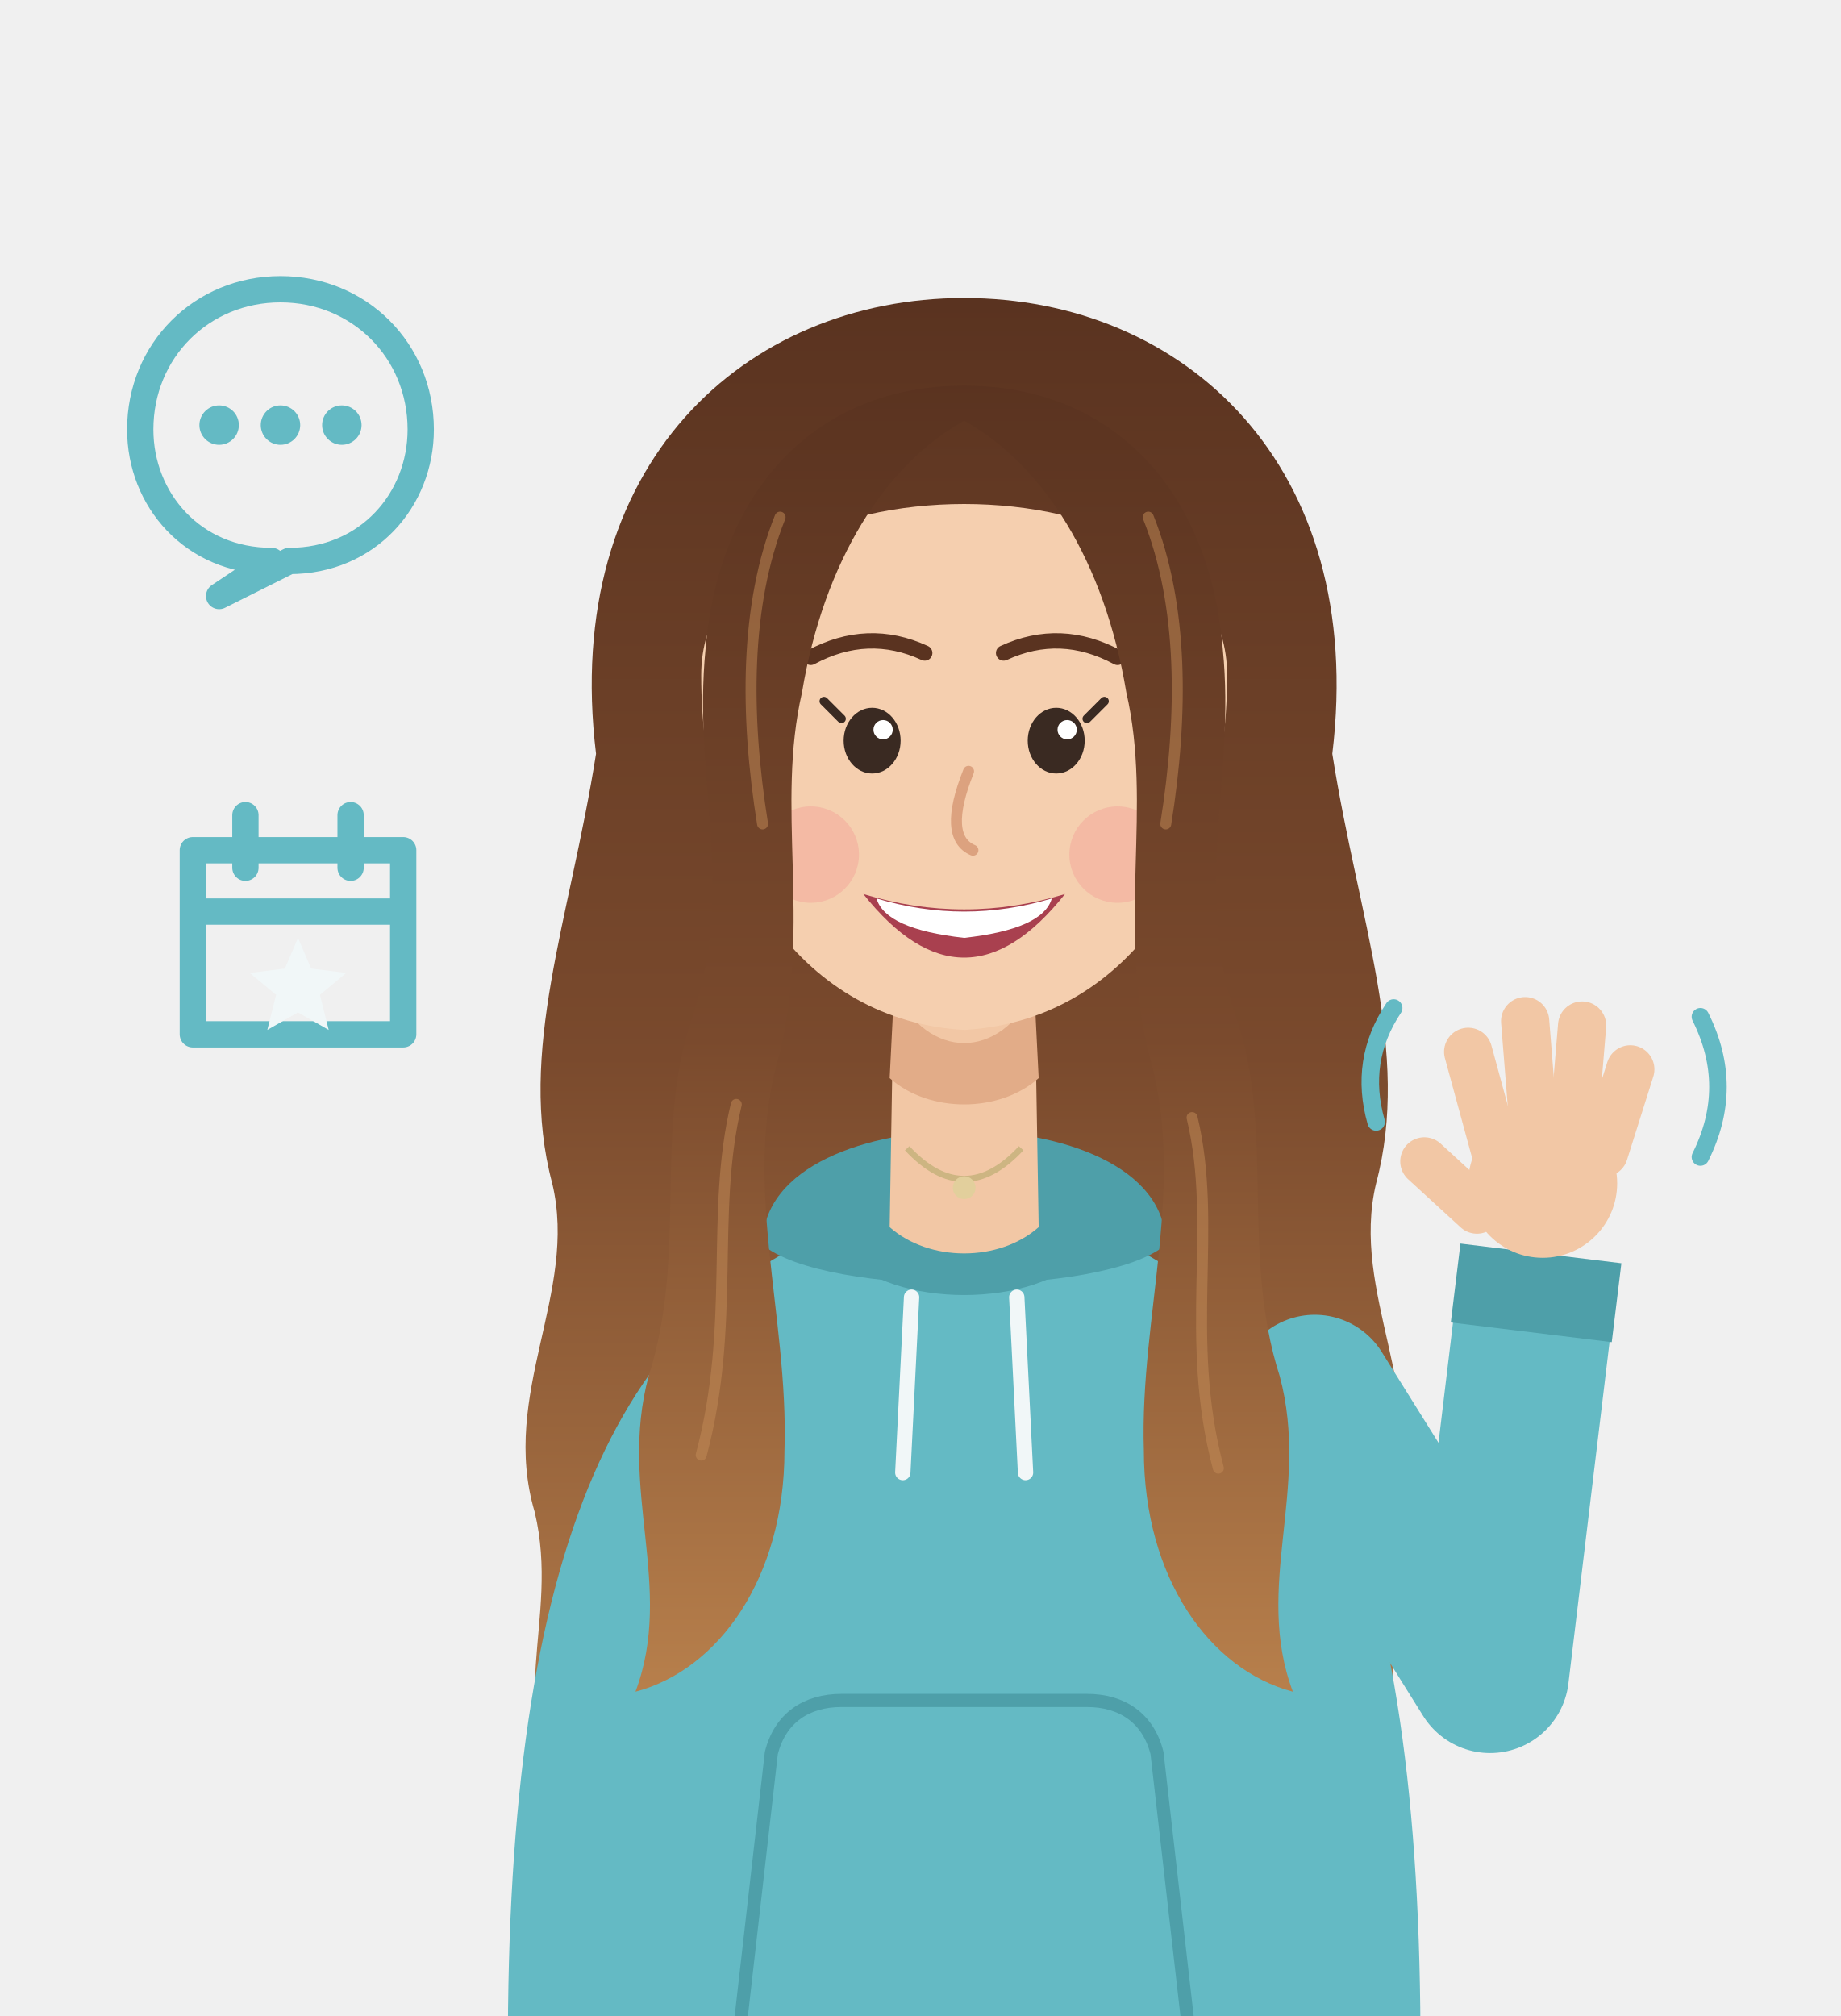
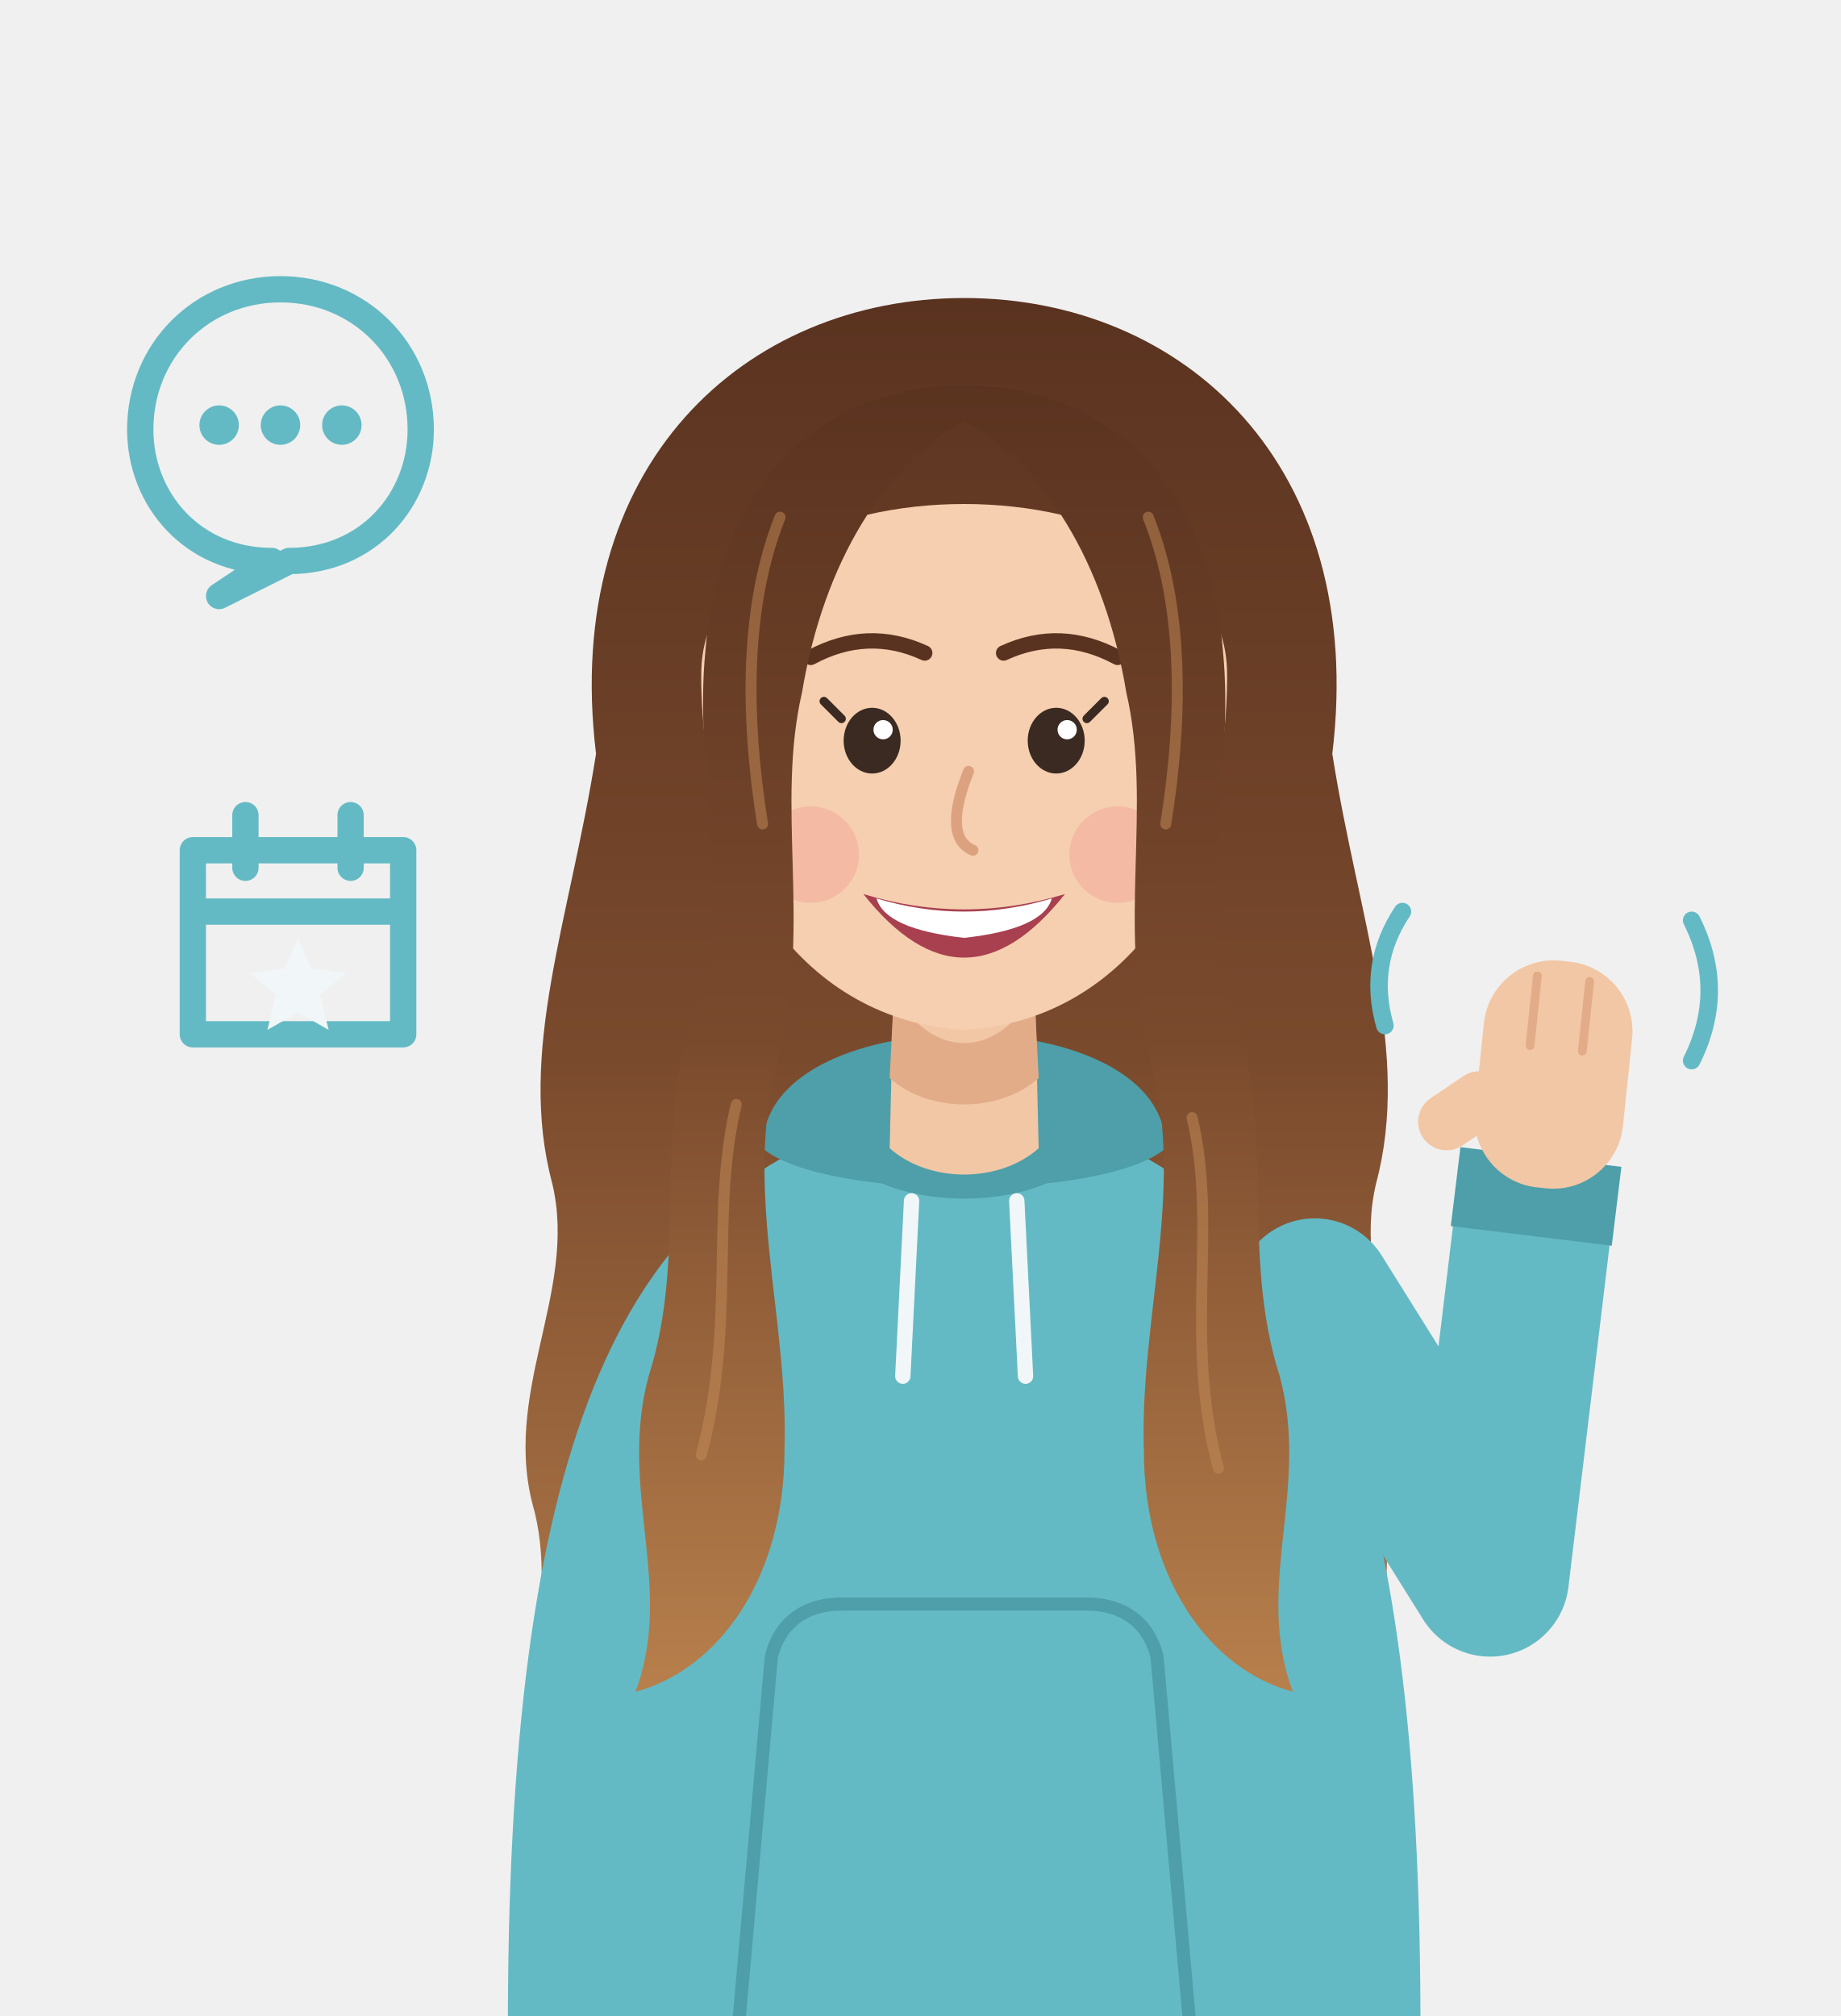
<svg xmlns="http://www.w3.org/2000/svg" viewBox="0 0 420 460">
  <defs>
    <linearGradient id="hair" x1="0" y1="0" x2="0" y2="1">
      <stop offset="0" stop-color="#5A3320" />
      <stop offset="0.5" stop-color="#7A4A2D" />
      <stop offset="1" stop-color="#B8804C" />
    </linearGradient>
  </defs>
  <g fill="none" stroke="#64BAC4" stroke-width="6" stroke-linecap="round" stroke-linejoin="round">
    <path d="M62 128 C44 128 32 114 32 98 C32 80 46 66 64 66 C82 66 96 80 96 98 C96 114 84 128 66 128 L50 136 Z" />
    <path d="M44 194 H92 V236 H44 Z M44 208 H92 M56 186 V198 M80 186 V198" />
  </g>
  <g fill="#64BAC4">
    <circle cx="50" cy="97" r="4.5" />
    <circle cx="64" cy="97" r="4.5" />
    <circle cx="78" cy="97" r="4.5" />
  </g>
  <path d="M68 214 L71 221 L79 222 L73 227 L75 235 L68 231 L61 235 L63 227 L57 222 L65 221 Z" fill="#F1F7F8" />
  <path d="M136 172 C128 106 170 68 220 68 C270 68 312 106 304 172 C310 210 322 240 314 270 C308 295 326 318 318 345 C312 370 326 390 310 414 C292 404 282 382 278 358 L162 358 C158 382 148 404 130 414 C114 390 128 370 122 345 C114 318 132 295 126 270 C118 240 130 210 136 172 Z" fill="url(#hair)" />
-   <path d="M116 480 C114 360 138 300 192 280 L248 280 C302 300 326 360 324 480 Z" fill="#64BAC4" />
-   <path d="M174 284 C174 266 198 258 220 258 C242 258 266 266 266 284 C252 296 188 296 174 284 Z" fill="#4E9FA9" />
-   <path d="M204 220 L236 220 L237 280 C228 288 212 288 203 280 Z" fill="#F2C7A5" />
+   <g transform="translate(0 -22)">
+     <path d="M116 500 C114 360 138 300 192 280 L248 280 C302 300 326 360 324 500 Z" fill="#64BAC4" />
+     <path d="M174 284 C174 266 198 258 220 258 C242 258 266 266 266 284 C252 296 188 296 174 284 Z" fill="#4E9FA9" />
+   </g>
+   <path d="M204 220 L236 220 L237 262 C228 270 212 270 203 262 Z" fill="#F2C7A5" />
  <path d="M204 226 C212 242 228 242 236 226 L237 246 C228 254 212 254 203 246 Z" fill="#E2AC88" />
-   <path d="M207 262 Q220 276 233 262" fill="none" stroke="#CDB582" stroke-width="1.4" />
-   <circle cx="220" cy="271" r="2.6" fill="#E2CF9C" />
-   <path d="M194 284 C204 296 236 296 246 284" fill="none" stroke="#4E9FA9" stroke-width="5" stroke-linecap="round" />
-   <path d="M208 296 L206 336 M232 296 L234 336" stroke="#F1F7F8" stroke-width="3.5" stroke-linecap="round" />
-   <path d="M168 470 L176 400 C178 392 184 388 192 388 H248 C256 388 262 392 264 400 L272 470" fill="none" stroke="#4E9FA9" stroke-width="3" stroke-linecap="round" stroke-linejoin="round" />
-   <path d="M300 318 L340 382 L349.4 304" fill="none" stroke="#64BAC4" stroke-width="36" stroke-linecap="round" stroke-linejoin="round" />
-   <path d="M349.4 304 L351.6 286" stroke="#4E9FA9" stroke-width="37" stroke-linecap="butt" />
+   <g transform="translate(0 -22)">
+     <path d="M194 284 C204 296 236 296 246 284" fill="none" stroke="#4E9FA9" stroke-width="5" stroke-linecap="round" />
+     <path d="M208 296 L206 336 M232 296 L234 336" stroke="#F1F7F8" stroke-width="3.5" stroke-linecap="round" />
+     <path d="M168 490 L176 400 C178 392 184 388 192 388 H248 C256 388 262 392 264 400 L272 490" fill="none" stroke="#4E9FA9" stroke-width="3" stroke-linecap="round" stroke-linejoin="round" />
+     <path d="M300 318 L340 382 L349.4 304" fill="none" stroke="#64BAC4" stroke-width="36" stroke-linecap="round" stroke-linejoin="round" />
+     <path d="M349.4 304 L351.6 286" stroke="#4E9FA9" stroke-width="37" stroke-linecap="butt" />
+   </g>
  <path d="M160 154 C160 102 280 102 280 154 C280 200 256 233 220 235 C184 233 160 200 160 154 Z" fill="#F5CFAF" />
  <circle cx="185" cy="195" r="11" fill="#F08A8A" opacity="0.3" />
  <circle cx="255" cy="195" r="11" fill="#F08A8A" opacity="0.3" />
  <path d="M185 150 Q198 143 211 149 M229 149 Q242 143 255 150" fill="none" stroke="#5A3320" stroke-width="3.5" stroke-linecap="round" />
  <ellipse cx="199" cy="169" rx="6.5" ry="7.5" fill="#3A2A22" />
  <ellipse cx="241" cy="169" rx="6.5" ry="7.5" fill="#3A2A22" />
  <circle cx="201.5" cy="166.5" r="2.2" fill="#FFFFFF" />
  <circle cx="243.5" cy="166.5" r="2.2" fill="#FFFFFF" />
  <path d="M190 178 Q199 183 208 178 M232 178 Q241 183 250 178" fill="none" stroke="#F5CFAF" stroke-width="4" stroke-linecap="round" />
  <path d="M192 164 L188 160 M248 164 L252 160" stroke="#3A2A22" stroke-width="2" stroke-linecap="round" />
  <path d="M221 176 Q215 191 222 194" fill="none" stroke="#DCA27F" stroke-width="2.5" stroke-linecap="round" />
  <path d="M197 204 Q220 233 243 204 Q220 211 197 204 Z" fill="#A9404F" />
  <path d="M200 205 Q220 211 240 205 Q238 212 220 214 Q202 212 200 205 Z" fill="#FFFFFF" />
  <path d="M220 88 C186 88 164 112 161 148 C158 178 168 202 158 232 C149 258 157 286 148 314 C141 340 154 362 145 386 C164 381 179 360 179 331 C180 300 169 270 178 240 C185 210 177 184 183 158 C188 128 202 106 220 96 Z" fill="url(#hair)" />
  <path d="M220 88 C254 88 276 112 279 148 C282 178 272 202 282 232 C291 258 283 286 292 314 C299 340 286 362 295 386 C276 381 261 360 261 331 C260 300 271 270 262 240 C255 210 263 184 257 158 C252 128 238 106 220 96 Z" fill="url(#hair)" />
  <g fill="none" stroke="#C48C57" stroke-width="2.5" stroke-linecap="round" opacity="0.5">
    <path d="M178 118 C170 138 170 163 174 188" />
    <path d="M168 252 C162 277 168 302 160 332" />
    <path d="M262 118 C270 138 270 163 266 188" />
    <path d="M272 255 C278 280 270 305 278 335" />
  </g>
-   <g stroke="#F2C7A5" stroke-width="11" stroke-linecap="round">
-     <path d="M341 262 L335 240" />
-     <path d="M350 258 L348 233" />
-     <path d="M359 258 L361 234" />
-     <path d="M366 263 L372 244" />
-     <path d="M337 276 L325 265" />
+   <g transform="translate(0 -9) rotate(6 352 268)">
+     <rect x="336" y="228" width="34" height="52" rx="16" fill="#F2C7A5" />
+     <rect x="322" y="258" width="22" height="13" rx="6.5" transform="rotate(-40 333 264)" fill="#F2C7A5" />
+     <path d="M347 232 V248 M359 232 V248" stroke="#E2AC88" stroke-width="2" stroke-linecap="round" />
  </g>
-   <ellipse cx="352" cy="270" rx="17" ry="17" fill="#F2C7A5" />
-   <g fill="none" stroke="#64BAC4" stroke-width="4" stroke-linecap="round">
-     <path d="M388 232 Q396 248 388 264" />
-     <path d="M318 230 Q310 242 314 256" />
+   <g fill="none" stroke="#64BAC4" stroke-width="4" stroke-linecap="round" transform="translate(0 -22)">
+     <path d="M386 232 Q394 248 386 264" />
+     <path d="M320 230 Q312 242 316 256" />
  </g>
</svg>
